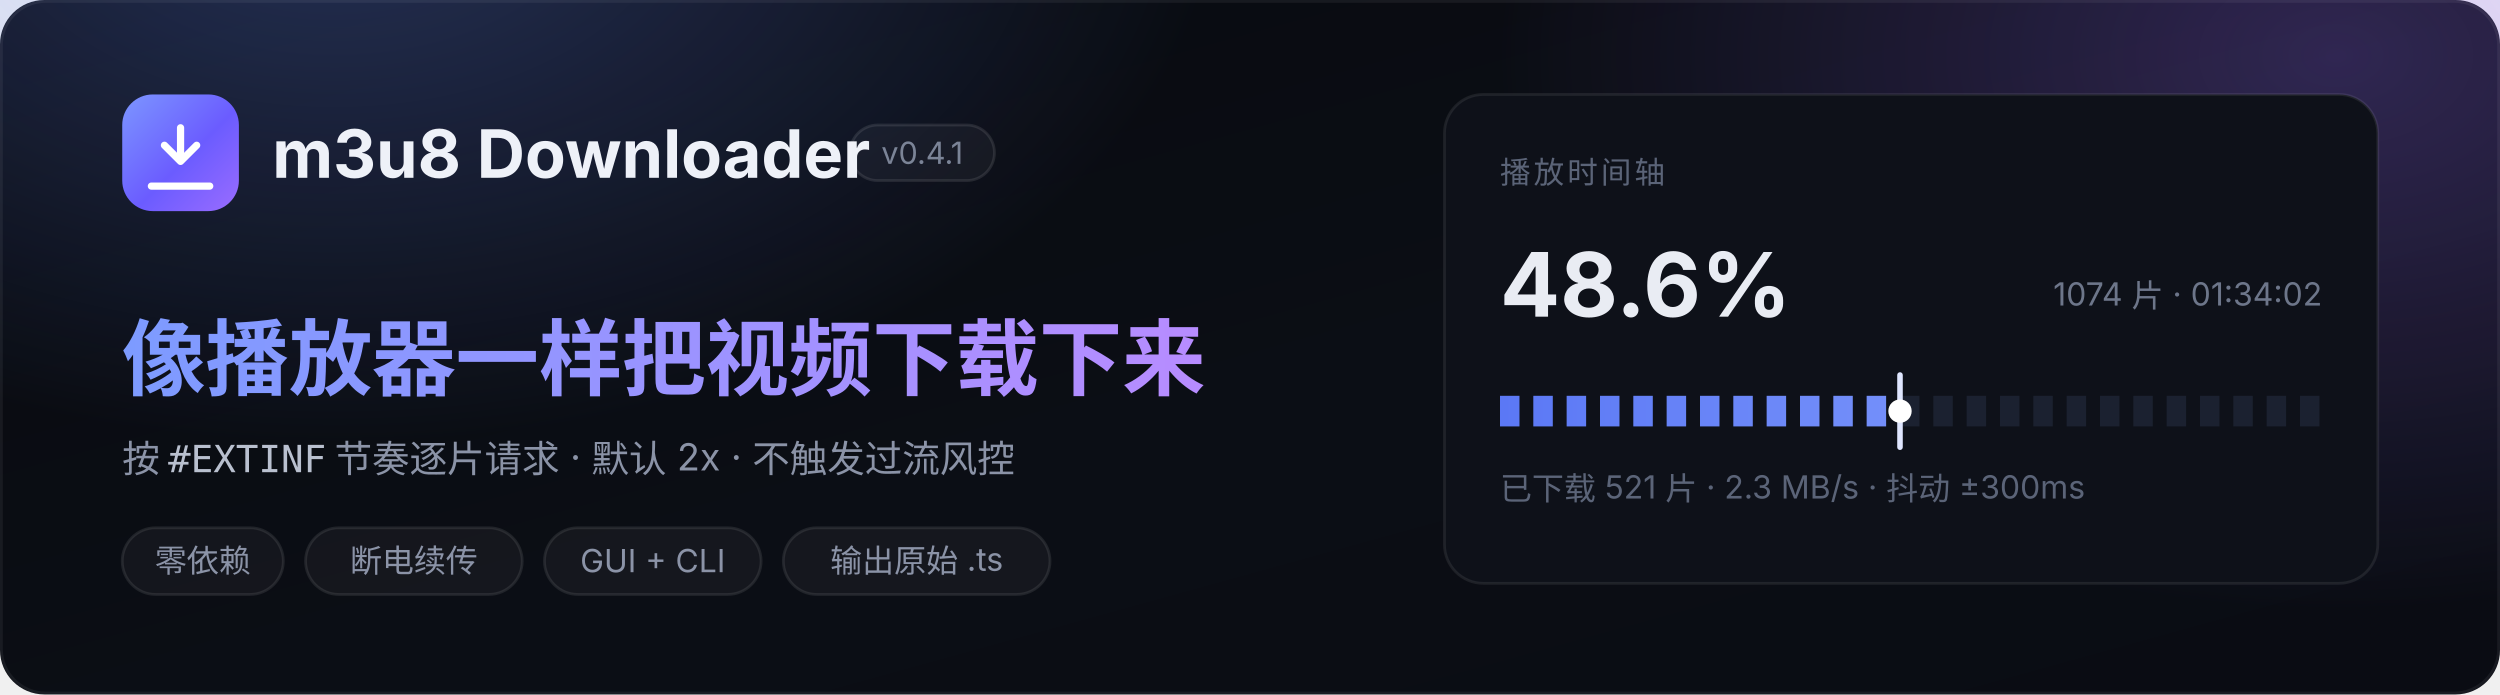
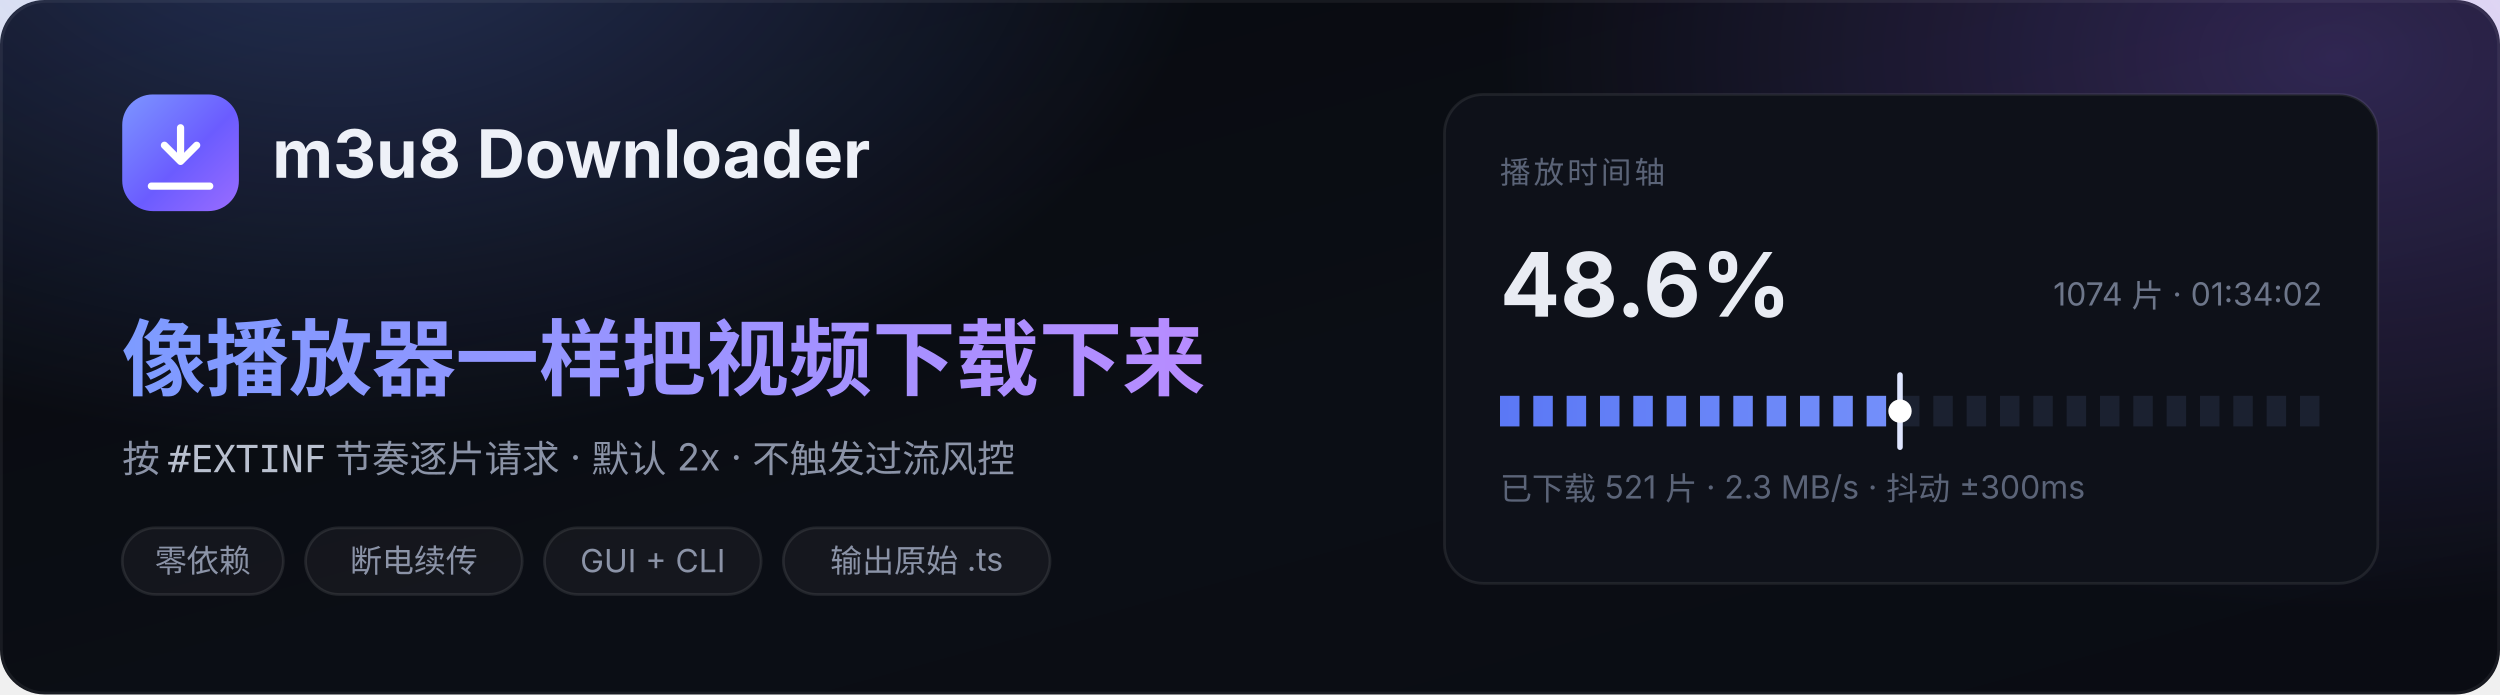
<svg xmlns="http://www.w3.org/2000/svg" width="900" height="250" viewBox="0 0 900 250" role="img" aria-label="m3u8 Downloader — 像播放器一样下载">
  <defs>
    <linearGradient id="bg" x1="0" y1="0" x2="1" y2="1">
      <stop offset="0" stop-color="#080a0f" />
      <stop offset="0.55" stop-color="#0b0e15" />
      <stop offset="1" stop-color="#0a0c13" />
    </linearGradient>
    <linearGradient id="mark" x1="0" y1="0" x2="1" y2="1">
      <stop offset="0" stop-color="#7c96ff" />
      <stop offset="0.55" stop-color="#6b5cff" />
      <stop offset="1" stop-color="#9a6cff" />
    </linearGradient>
    <linearGradient id="accent" x1="0" y1="0" x2="1" y2="0">
      <stop offset="0" stop-color="#7d9bff" />
      <stop offset="1" stop-color="#b78cff" />
    </linearGradient>
    <linearGradient id="bar" x1="540" y1="0" x2="836" y2="0" gradientUnits="userSpaceOnUse">
      <stop offset="0" stop-color="#5b78f5" />
      <stop offset="1" stop-color="#8ea8ff" />
    </linearGradient>
    <radialGradient id="glowA" cx="0.5" cy="0.5" r="0.5">
      <stop offset="0" stop-color="#6b8cff" stop-opacity="0.30" />
      <stop offset="1" stop-color="#6b8cff" stop-opacity="0" />
    </radialGradient>
    <radialGradient id="glowB" cx="0.5" cy="0.5" r="0.5">
      <stop offset="0" stop-color="#9a6cff" stop-opacity="0.26" />
      <stop offset="1" stop-color="#9a6cff" stop-opacity="0" />
    </radialGradient>
    <clipPath id="played">
      <rect x="540" y="132" width="144" height="32" />
    </clipPath>
  </defs>
  <rect width="900" height="250" rx="16" fill="url(#bg)" />
  <ellipse cx="120" cy="-40" rx="320" ry="200" fill="url(#glowA)" />
  <ellipse cx="840" cy="20" rx="300" ry="200" fill="url(#glowB)" />
  <rect x="0.5" y="0.5" width="899" height="249" rx="16" fill="none" stroke="#ffffff" stroke-opacity="0.06" />
  <rect x="44" y="34" width="42" height="42" rx="11" fill="url(#mark)" />
  <g stroke="#ffffff" stroke-width="2.6" stroke-linecap="round" stroke-linejoin="round" fill="none">
    <path d="M65 46v9.6" />
    <path d="m59.2 52.3 5.8 5.8 5.8-5.8" />
    <path d="M54.5 67h21" />
  </g>
  <text x="98" y="64" font-family="-apple-system, BlinkMacSystemFont, 'Segoe UI', 'Microsoft YaHei', system-ui, sans-serif" font-size="24" font-weight="700" fill="#eef1f8">m3u8 Downloader</text>
-   <rect x="306" y="45" width="52" height="20" rx="10" fill="#ffffff" fill-opacity="0.04" stroke="#ffffff" stroke-opacity="0.1" />
-   <text x="332" y="59" text-anchor="middle" font-family="-apple-system, 'Segoe UI', 'Microsoft YaHei', system-ui, sans-serif" font-size="11" fill="#7b8497">v0.4.1</text>
  <text x="44" y="140" font-family="-apple-system, BlinkMacSystemFont, 'Segoe UI', 'Microsoft YaHei', system-ui, sans-serif" font-size="30" font-weight="700" fill="url(#accent)">像播放器一样把视频下载下来</text>
  <text x="44" y="170" font-family="-apple-system, BlinkMacSystemFont, 'Segoe UI', 'Microsoft YaHei', system-ui, sans-serif" font-size="13.5" fill="#8b93a7">按 <tspan font-family="'Cascadia Mono', Consolas, monospace" fill="#b9c0cf">#EXTINF</tspan> 节奏逐片请求 · 默认 2x · 不触发过流风控</text>
  <g font-family="-apple-system, BlinkMacSystemFont, 'Segoe UI', 'Microsoft YaHei', system-ui, sans-serif" font-size="11.5" fill="#8b93a7">
    <rect x="44" y="190" width="58" height="24" rx="12" fill="#ffffff" fill-opacity="0.04" stroke="#ffffff" stroke-opacity="0.09" />
    <text x="73" y="206" text-anchor="middle">零依赖</text>
    <rect x="110" y="190" width="78" height="24" rx="12" fill="#ffffff" fill-opacity="0.04" stroke="#ffffff" stroke-opacity="0.09" />
    <text x="149" y="206" text-anchor="middle">断电续传</text>
    <rect x="196" y="190" width="78" height="24" rx="12" fill="#ffffff" fill-opacity="0.04" stroke="#ffffff" stroke-opacity="0.09" />
    <text x="235" y="206" text-anchor="middle">GUI + CLI</text>
    <rect x="282" y="190" width="96" height="24" rx="12" fill="#ffffff" fill-opacity="0.04" stroke="#ffffff" stroke-opacity="0.09" />
    <text x="330" y="206" text-anchor="middle">输出原始 .ts</text>
  </g>
  <rect x="520" y="34" width="336" height="176" rx="14" fill="#0e1119" stroke="#ffffff" stroke-opacity="0.08" />
  <text x="540" y="66" font-family="-apple-system, 'Segoe UI', 'Microsoft YaHei', system-ui, sans-serif" font-size="11" letter-spacing="1.1" fill="#5b6478">播放时间轴</text>
  <text x="540" y="114" font-family="-apple-system, BlinkMacSystemFont, 'Segoe UI', system-ui, sans-serif" font-size="32" font-weight="700" fill="#e9ecf3">48.6%</text>
  <text x="836" y="110" text-anchor="end" font-family="-apple-system, 'Segoe UI', 'Microsoft YaHei', system-ui, sans-serif" font-size="11.5" fill="#6d768a">1074 片 · 01:34:02</text>
  <line x1="540" y1="148" x2="836" y2="148" stroke="#1b2130" stroke-width="11" stroke-dasharray="7 5" />
  <g clip-path="url(#played)">
    <line x1="540" y1="148" x2="836" y2="148" stroke="url(#bar)" stroke-width="11" stroke-dasharray="7 5" />
  </g>
  <rect x="683" y="134" width="2" height="28" rx="1" fill="#dfe6ff" />
  <circle cx="684" cy="148" r="4.2" fill="#ffffff" />
  <text x="540" y="180" font-family="-apple-system, 'Segoe UI', 'Microsoft YaHei', system-ui, sans-serif" font-size="11.5" fill="#5b6478">已下载 521 片 · 2.3 MB/s · 抖动 ±300ms</text>
</svg>
